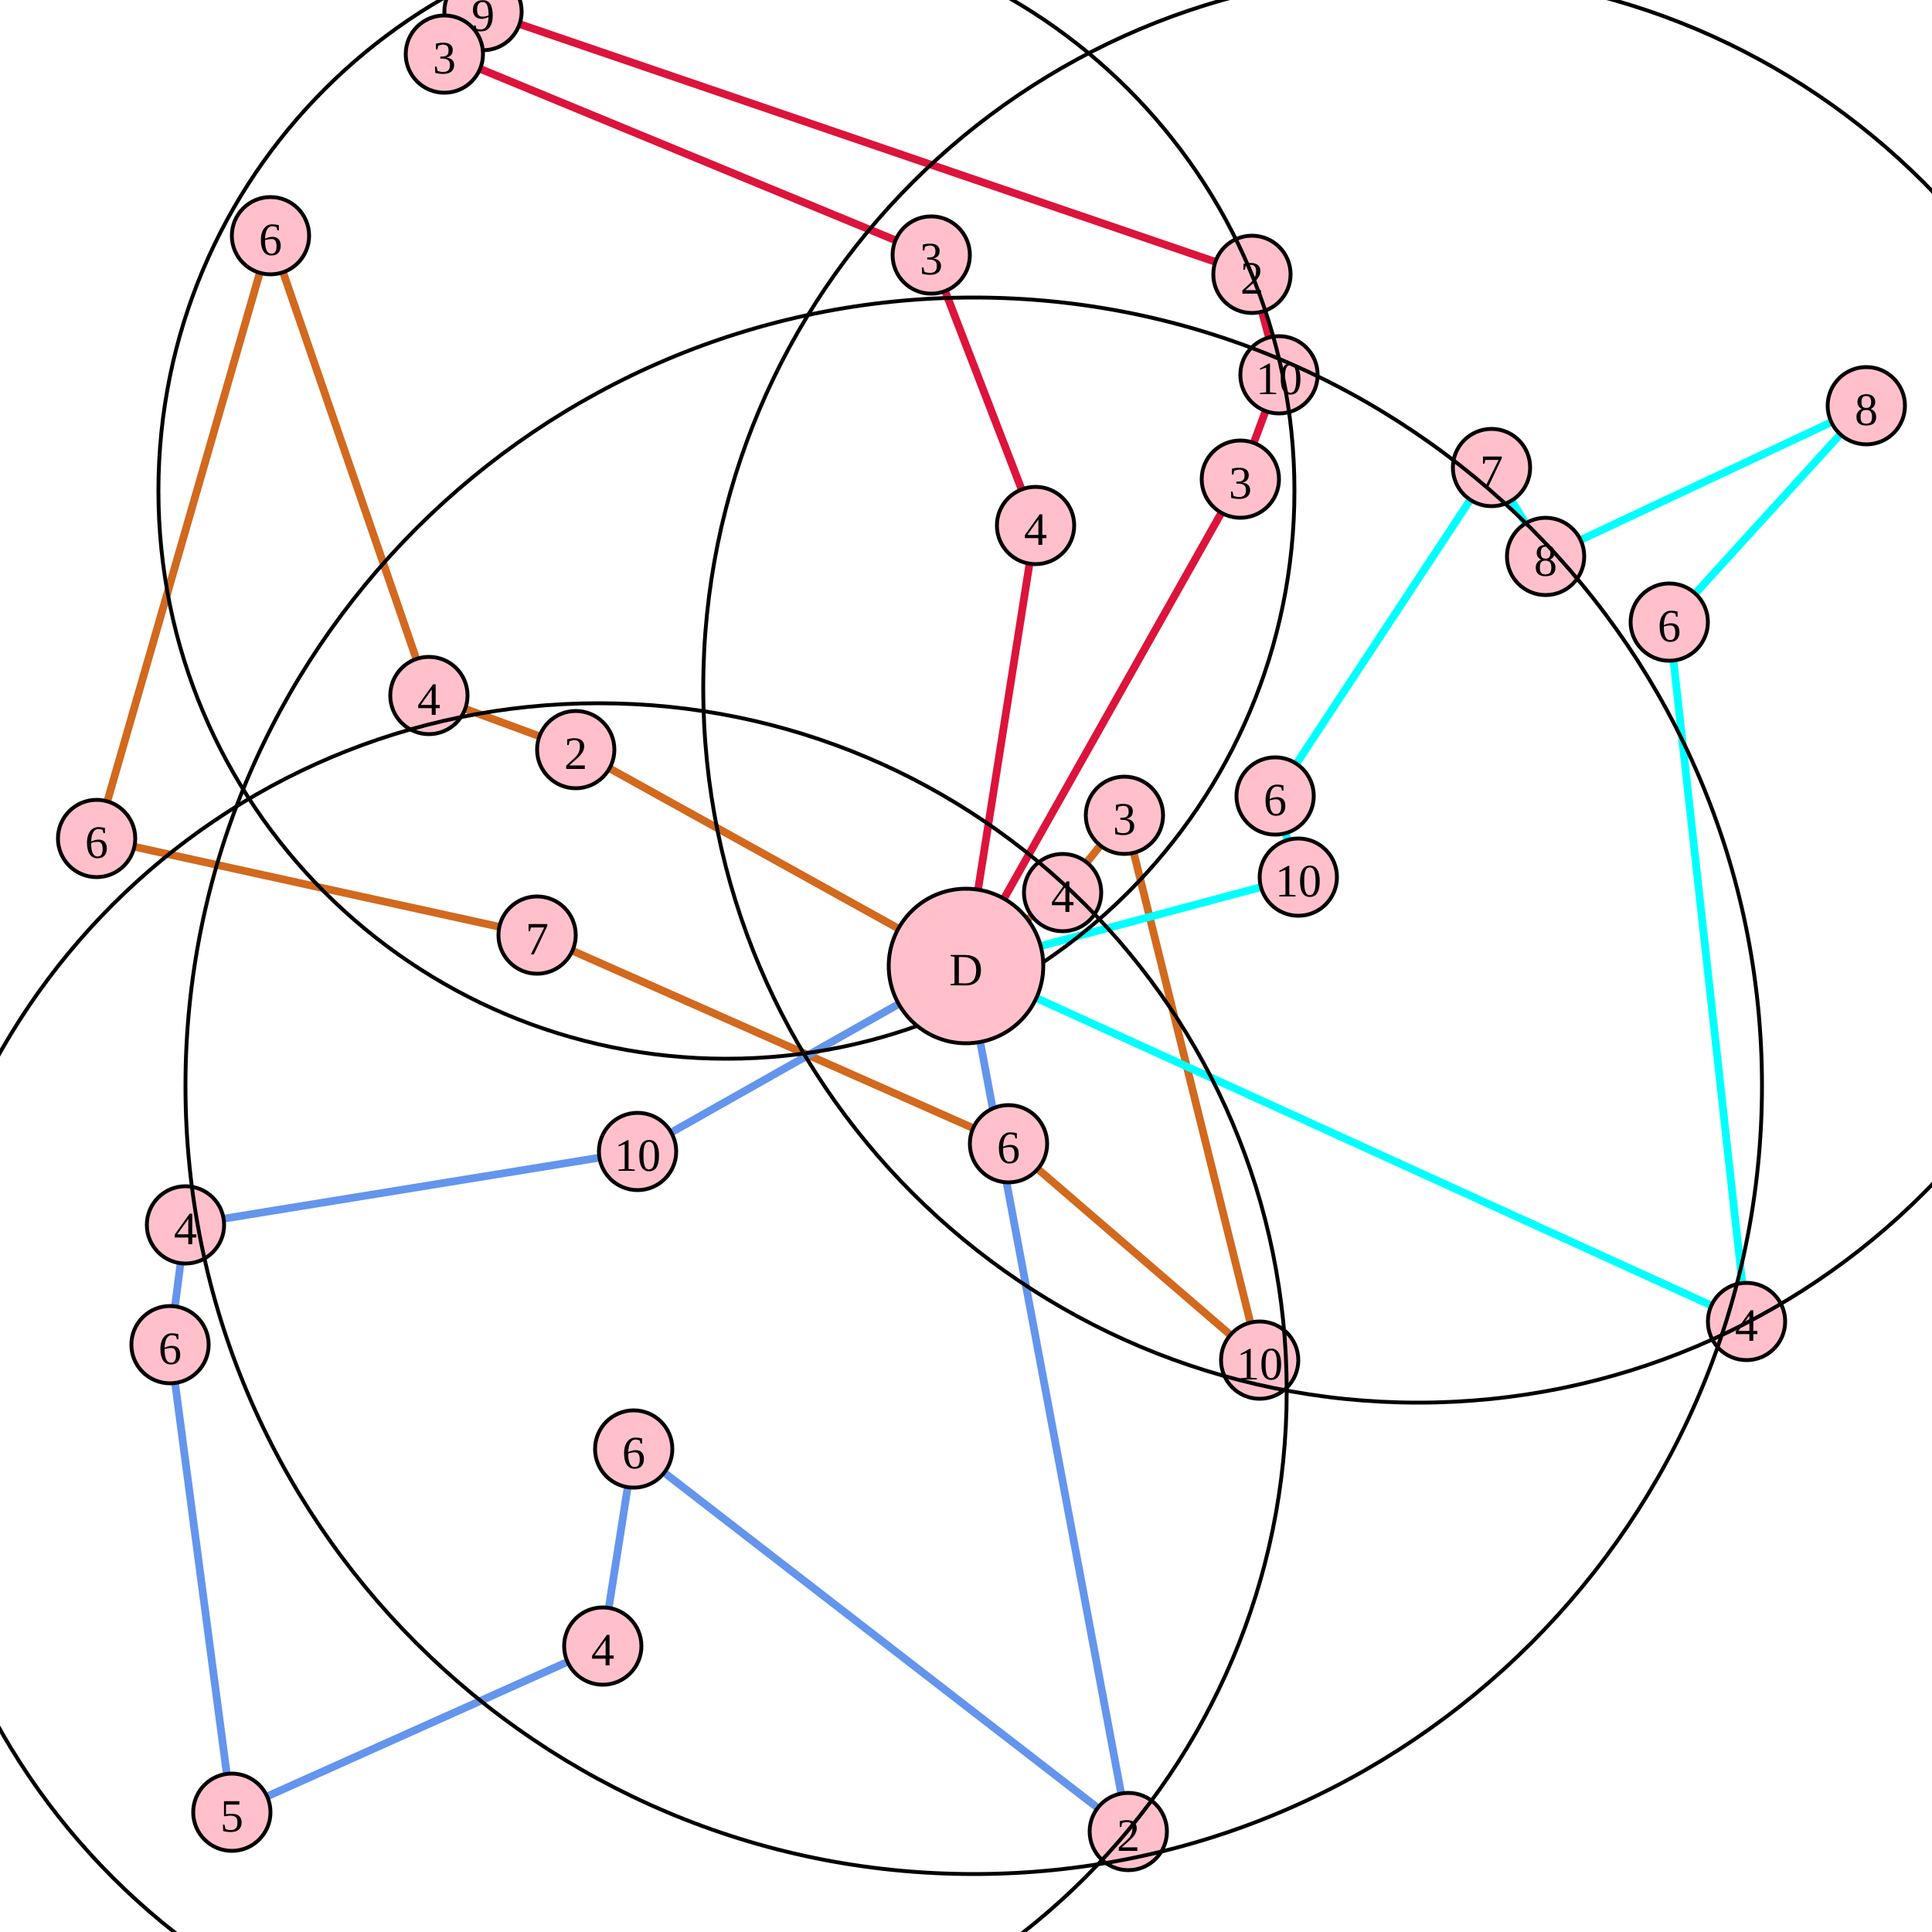
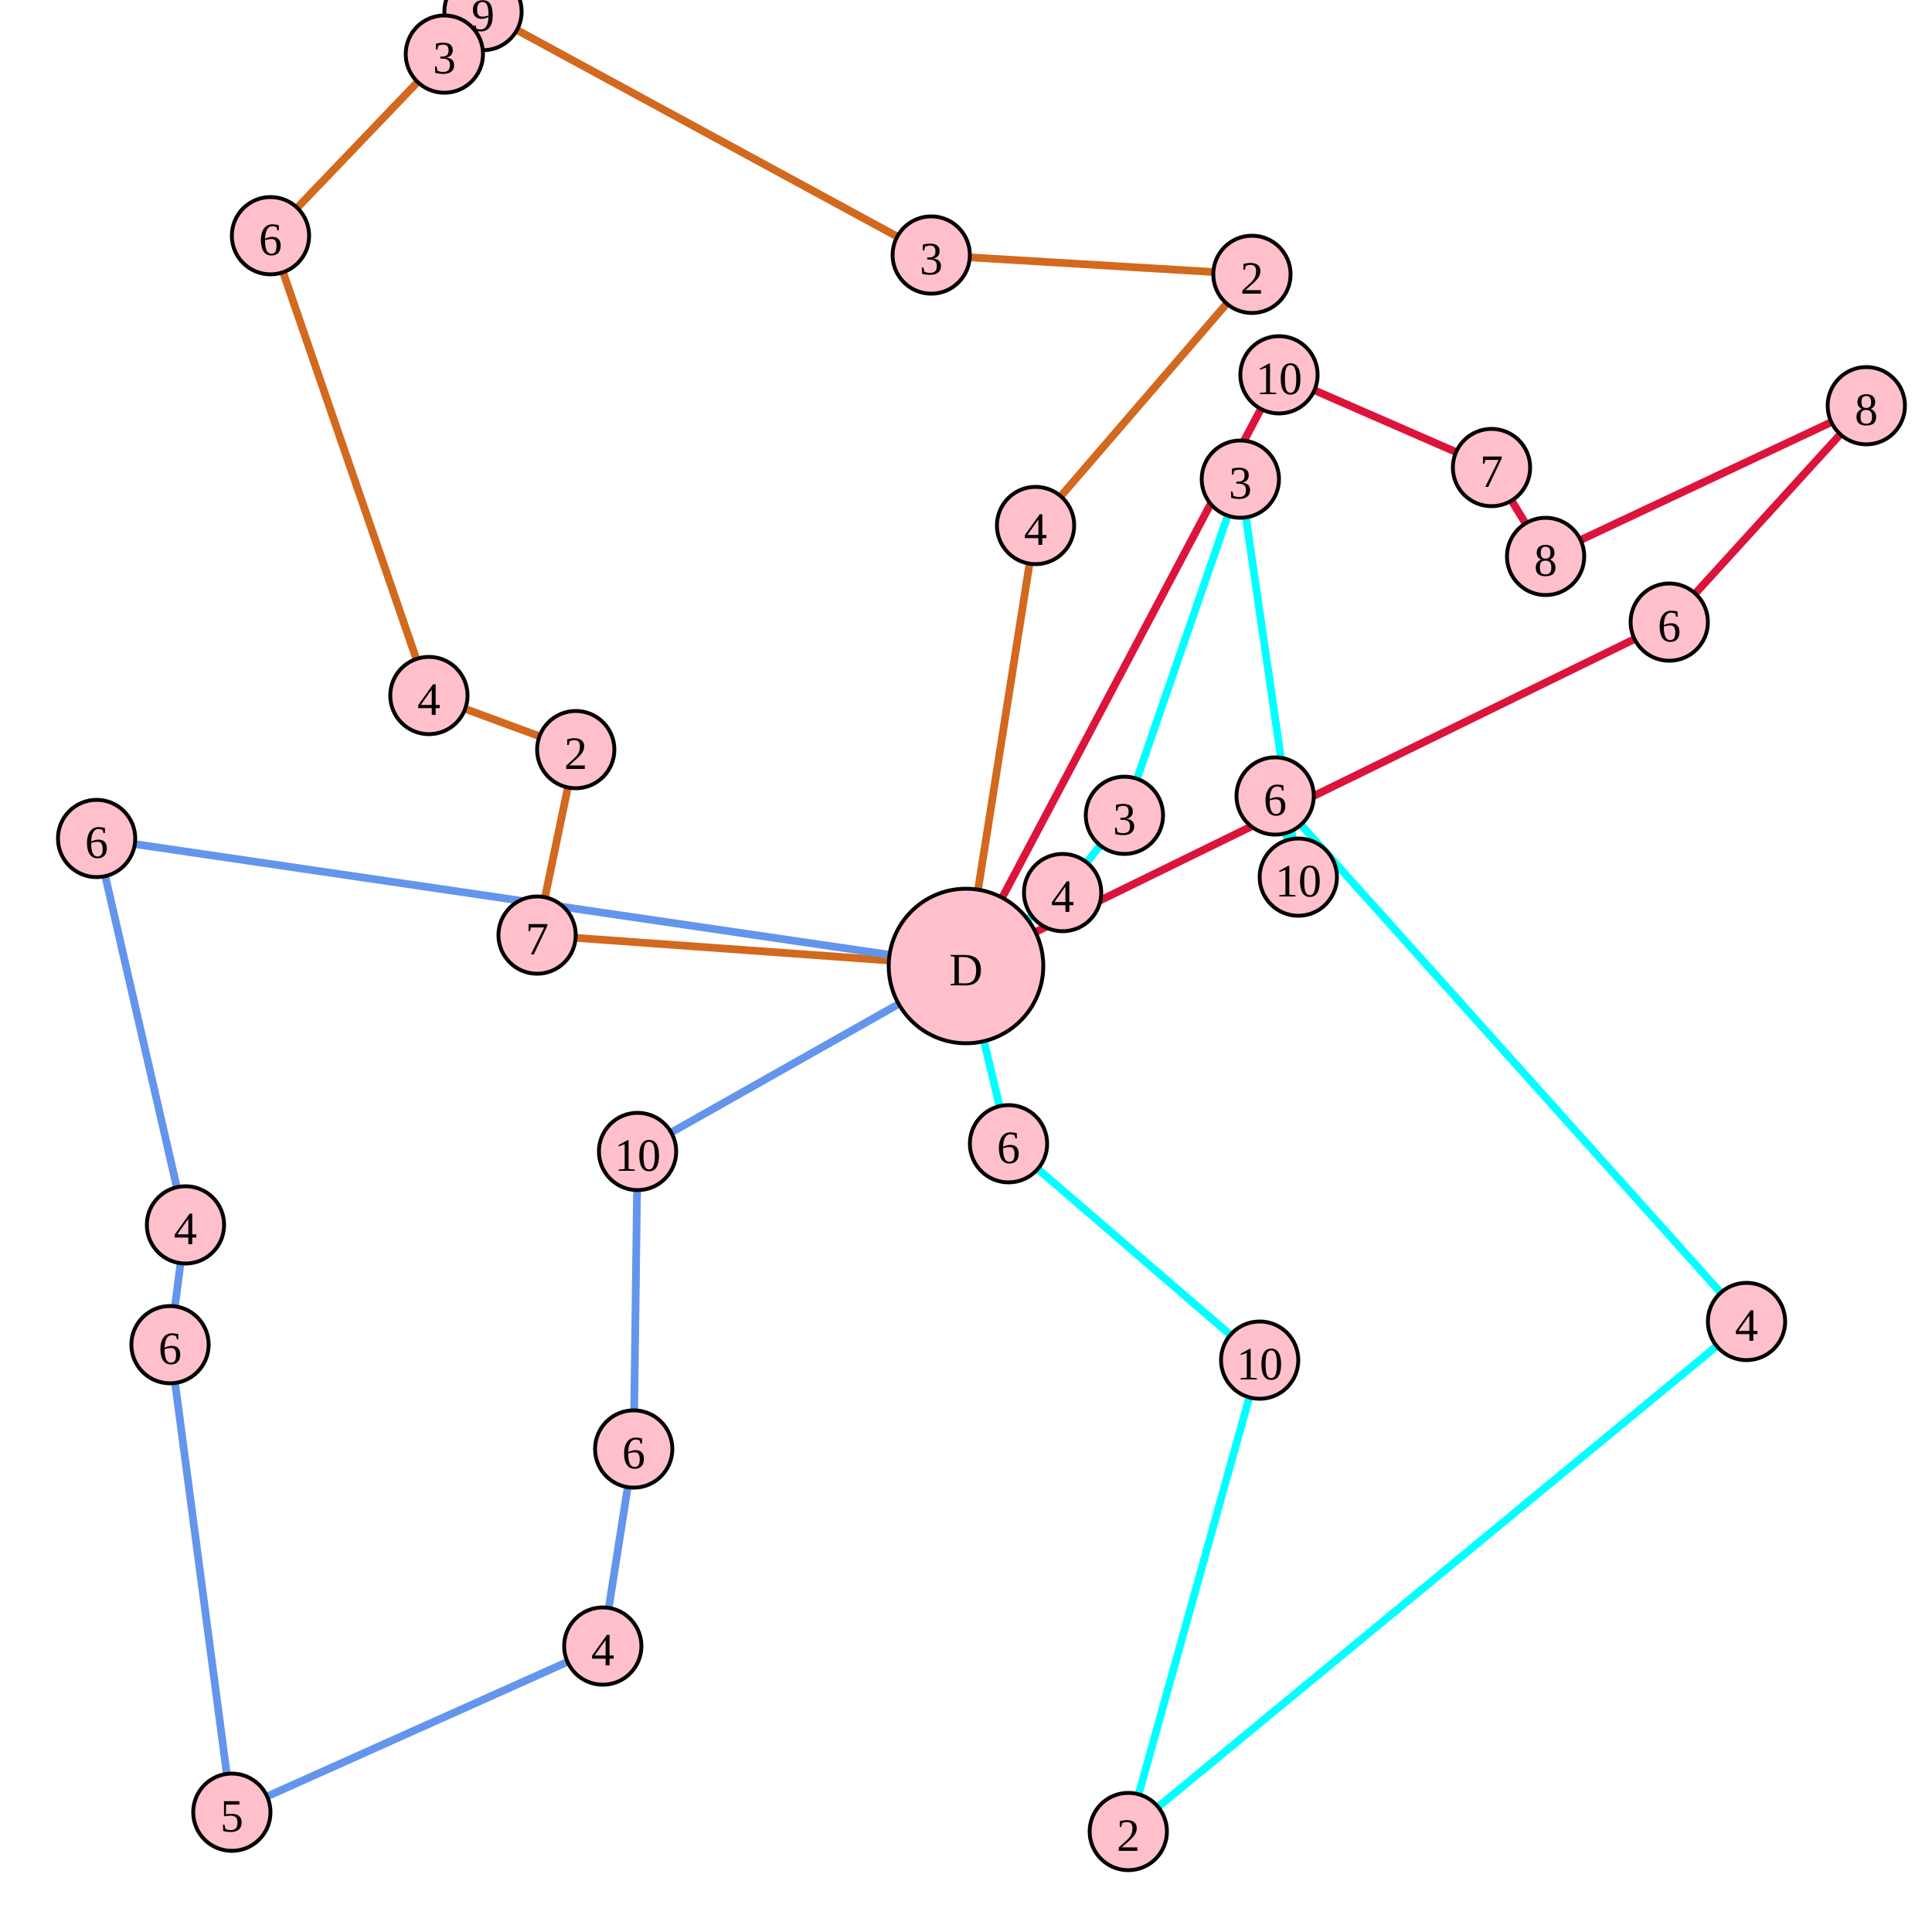
<svg xmlns="http://www.w3.org/2000/svg" width="8cm" height="8cm" viewBox="0 0 500 500" version="1.1">
-   <path d="M250.0 250.0 L149.0 194.0L111.0 180.0L70.0 61.0L25.0 217.0L139.0 242.0L261.0 296.0L326.0 352.0L291.0 211.0L275.0 231.0z" stroke="chocolate" fill="none" stroke-width="2" />
-   <path d="M250.0 250.0 L165.0 298.0L48.0 317.0L44.0 348.0L60.0 469.0L156.0 426.0L164.0 375.0L292.0 474.0z" stroke="cornflowerblue" fill="none" stroke-width="2" />
-   <path d="M250.0 250.0 L321.0 124.0L331.0 97.0L324.0 71.0L125.0 3.0L115.0 14.0L241.0 66.0L268.0 136.0z" stroke="crimson" fill="none" stroke-width="2" />
-   <path d="M250.0 250.0 L336.0 227.0L330.0 206.0L386.0 121.0L400.0 144.0L483.0 105.0L432.0 161.0L452.0 342.0z" stroke="cyan" fill="none" stroke-width="2" />
+   <path d="M250.0 250.0 L268.0 136.0L324.0 71.0L241.0 66.0L125.0 3.0L115.0 14.0L70.0 61.0L111.0 180.0L149.0 194.0L139.0 242.0z" stroke="chocolate" fill="none" stroke-width="2" />
+   <path d="M250.0 250.0 L25.0 217.0L48.0 317.0L44.0 348.0L60.0 469.0L156.0 426.0L164.0 375.0L165.0 298.0z" stroke="cornflowerblue" fill="none" stroke-width="2" />
+   <path d="M250.0 250.0 L331.0 97.0L386.0 121.0L400.0 144.0L483.0 105.0L432.0 161.0z" stroke="crimson" fill="none" stroke-width="2" />
+   <path d="M250.0 250.0 L275.0 231.0L291.0 211.0L321.0 124.0L336.0 227.0L330.0 206.0L452.0 342.0L292.0 474.0L326.0 352.0L261.0 296.0z" stroke="cyan" fill="none" stroke-width="2" />
  <g transform="translate(268,136)">
    <circle cx="0" cy="0" r="10" fill="pink" stroke="black" stroke-width="1" />
    <text text-anchor="middle" y="5">4</text>
  </g>
  <g transform="translate(111,180)">
    <circle cx="0" cy="0" r="10" fill="pink" stroke="black" stroke-width="1" />
    <text text-anchor="middle" y="5">4</text>
  </g>
  <g transform="translate(452,342)">
    <circle cx="0" cy="0" r="10" fill="pink" stroke="black" stroke-width="1" />
    <text text-anchor="middle" y="5">4</text>
  </g>
  <g transform="translate(48,317)">
    <circle cx="0" cy="0" r="10" fill="pink" stroke="black" stroke-width="1" />
    <text text-anchor="middle" y="5">4</text>
  </g>
  <g transform="translate(275,231)">
    <circle cx="0" cy="0" r="10" fill="pink" stroke="black" stroke-width="1" />
    <text text-anchor="middle" y="5">4</text>
  </g>
  <g transform="translate(165,298)">
    <circle cx="0" cy="0" r="10" fill="pink" stroke="black" stroke-width="1" />
    <text text-anchor="middle" y="5">10</text>
  </g>
  <g transform="translate(241,66)">
    <circle cx="0" cy="0" r="10" fill="pink" stroke="black" stroke-width="1" />
    <text text-anchor="middle" y="5">3</text>
  </g>
  <g transform="translate(331,97)">
    <circle cx="0" cy="0" r="10" fill="pink" stroke="black" stroke-width="1" />
    <text text-anchor="middle" y="5">10</text>
  </g>
  <g transform="translate(324,71)">
    <circle cx="0" cy="0" r="10" fill="pink" stroke="black" stroke-width="1" />
    <text text-anchor="middle" y="5">2</text>
  </g>
  <g transform="translate(400,144)">
    <circle cx="0" cy="0" r="10" fill="pink" stroke="black" stroke-width="1" />
    <text text-anchor="middle" y="5">8</text>
  </g>
  <g transform="translate(483,105)">
    <circle cx="0" cy="0" r="10" fill="pink" stroke="black" stroke-width="1" />
    <text text-anchor="middle" y="5">8</text>
  </g>
  <g transform="translate(149,194)">
    <circle cx="0" cy="0" r="10" fill="pink" stroke="black" stroke-width="1" />
    <text text-anchor="middle" y="5">2</text>
  </g>
  <g transform="translate(326,352)">
    <circle cx="0" cy="0" r="10" fill="pink" stroke="black" stroke-width="1" />
    <text text-anchor="middle" y="5">10</text>
  </g>
  <g transform="translate(164,375)">
    <circle cx="0" cy="0" r="10" fill="pink" stroke="black" stroke-width="1" />
    <text text-anchor="middle" y="5">6</text>
  </g>
  <g transform="translate(336,227)">
    <circle cx="0" cy="0" r="10" fill="pink" stroke="black" stroke-width="1" />
    <text text-anchor="middle" y="5">10</text>
  </g>
  <g transform="translate(60,469)">
    <circle cx="0" cy="0" r="10" fill="pink" stroke="black" stroke-width="1" />
    <text text-anchor="middle" y="5">5</text>
  </g>
  <g transform="translate(292,474)">
    <circle cx="0" cy="0" r="10" fill="pink" stroke="black" stroke-width="1" />
    <text text-anchor="middle" y="5">2</text>
  </g>
  <g transform="translate(70,61)">
    <circle cx="0" cy="0" r="10" fill="pink" stroke="black" stroke-width="1" />
    <text text-anchor="middle" y="5">6</text>
  </g>
  <g transform="translate(321,124)">
    <circle cx="0" cy="0" r="10" fill="pink" stroke="black" stroke-width="1" />
    <text text-anchor="middle" y="5">3</text>
  </g>
  <g transform="translate(44,348)">
    <circle cx="0" cy="0" r="10" fill="pink" stroke="black" stroke-width="1" />
    <text text-anchor="middle" y="5">6</text>
  </g>
  <g transform="translate(330,206)">
    <circle cx="0" cy="0" r="10" fill="pink" stroke="black" stroke-width="1" />
    <text text-anchor="middle" y="5">6</text>
  </g>
  <g transform="translate(432,161)">
    <circle cx="0" cy="0" r="10" fill="pink" stroke="black" stroke-width="1" />
    <text text-anchor="middle" y="5">6</text>
  </g>
  <g transform="translate(386,121)">
    <circle cx="0" cy="0" r="10" fill="pink" stroke="black" stroke-width="1" />
    <text text-anchor="middle" y="5">7</text>
  </g>
  <g transform="translate(125,3)">
    <circle cx="0" cy="0" r="10" fill="pink" stroke="black" stroke-width="1" />
    <text text-anchor="middle" y="5">9</text>
  </g>
  <g transform="translate(261,296)">
    <circle cx="0" cy="0" r="10" fill="pink" stroke="black" stroke-width="1" />
    <text text-anchor="middle" y="5">6</text>
  </g>
  <g transform="translate(291,211)">
    <circle cx="0" cy="0" r="10" fill="pink" stroke="black" stroke-width="1" />
    <text text-anchor="middle" y="5">3</text>
  </g>
  <g transform="translate(156,426)">
    <circle cx="0" cy="0" r="10" fill="pink" stroke="black" stroke-width="1" />
    <text text-anchor="middle" y="5">4</text>
  </g>
  <g transform="translate(25,217)">
    <circle cx="0" cy="0" r="10" fill="pink" stroke="black" stroke-width="1" />
    <text text-anchor="middle" y="5">6</text>
  </g>
  <g transform="translate(115,14)">
    <circle cx="0" cy="0" r="10" fill="pink" stroke="black" stroke-width="1" />
    <text text-anchor="middle" y="5">3</text>
  </g>
  <g transform="translate(139,242)">
    <circle cx="0" cy="0" r="10" fill="pink" stroke="black" stroke-width="1" />
    <text text-anchor="middle" y="5">7</text>
  </g>
-   <g transform="translate(252,281)">
-     <circle cx="0" cy="0" r="204" fill="none" stroke="black" stroke-width="1" />
-     <text text-anchor="middle" y="5" />
-   </g>
-   <g transform="translate(155,360)">
-     <circle cx="0" cy="0" r="178" fill="none" stroke="black" stroke-width="1" />
-     <text text-anchor="middle" y="5" />
-   </g>
-   <g transform="translate(188,127)">
-     <circle cx="0" cy="0" r="147" fill="none" stroke="black" stroke-width="1" />
-     <text text-anchor="middle" y="5" />
-   </g>
-   <g transform="translate(367,178)">
-     <circle cx="0" cy="0" r="185" fill="none" stroke="black" stroke-width="1" />
-     <text text-anchor="middle" y="5" />
-   </g>
  <g transform="translate(250,250)">
    <circle cx="0" cy="0" r="20" fill="pink" stroke="black" stroke-width="1" />
    <text text-anchor="middle" y="5">D</text>
  </g>
</svg>
